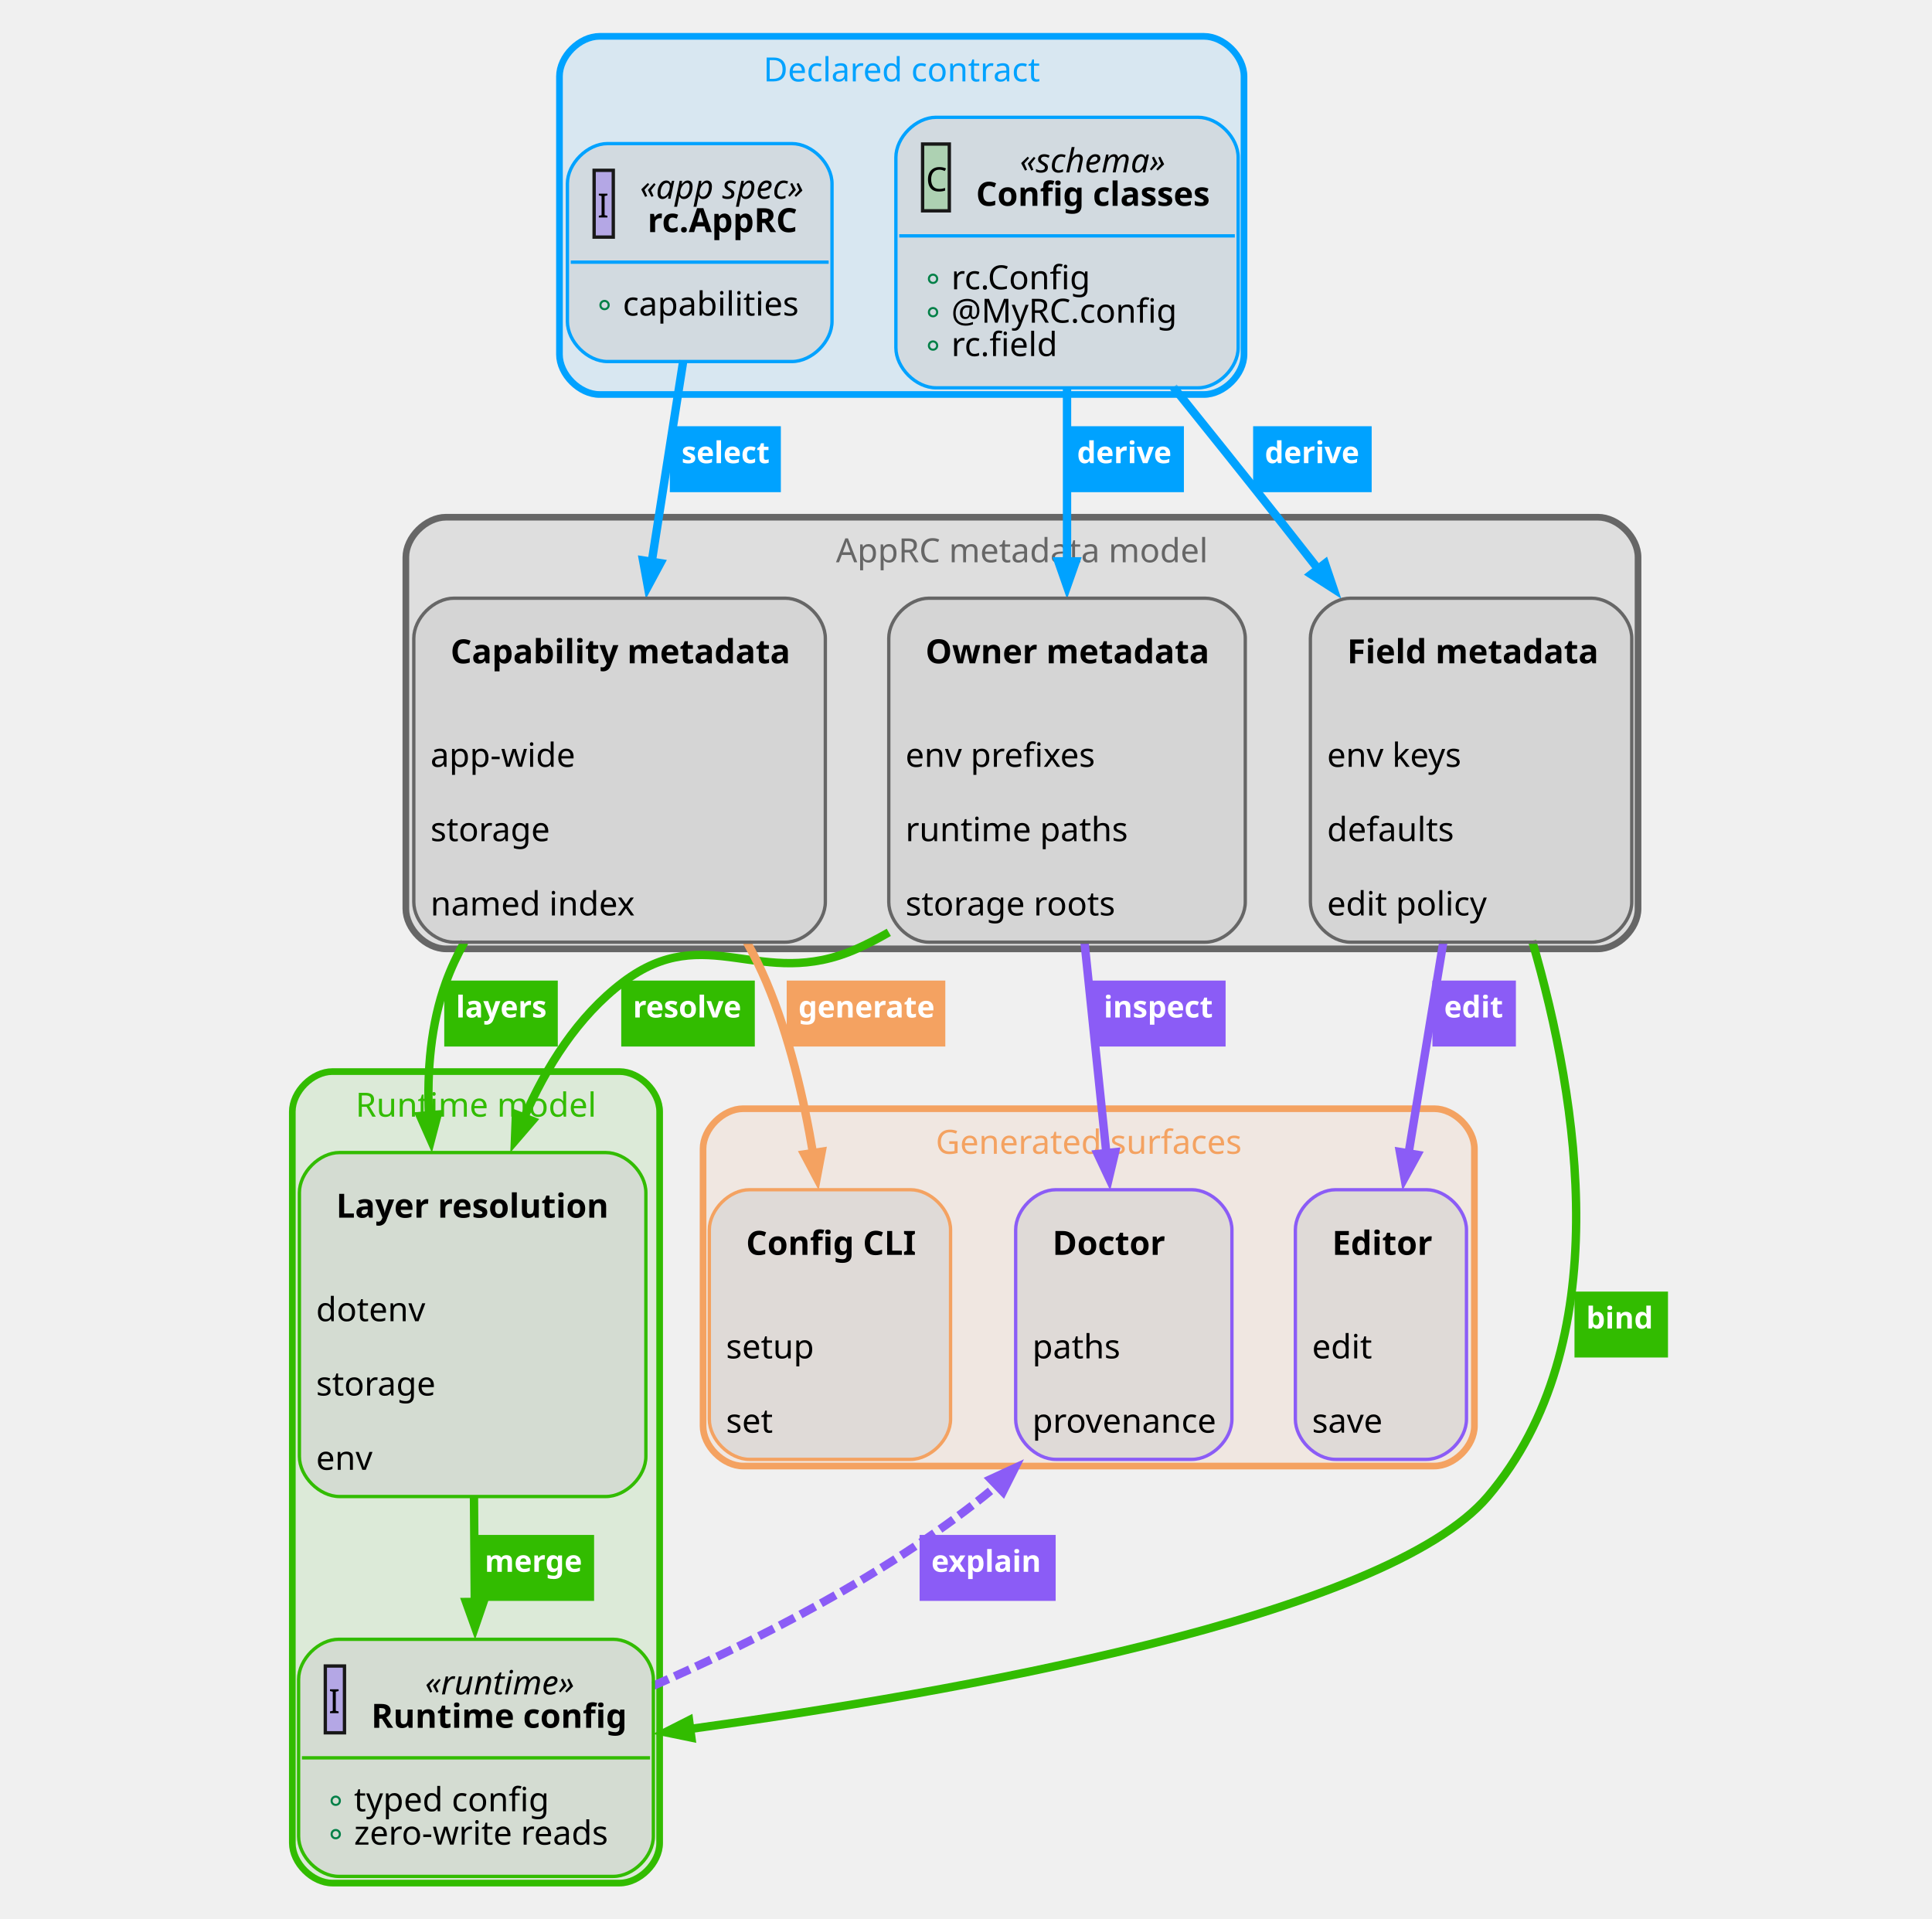
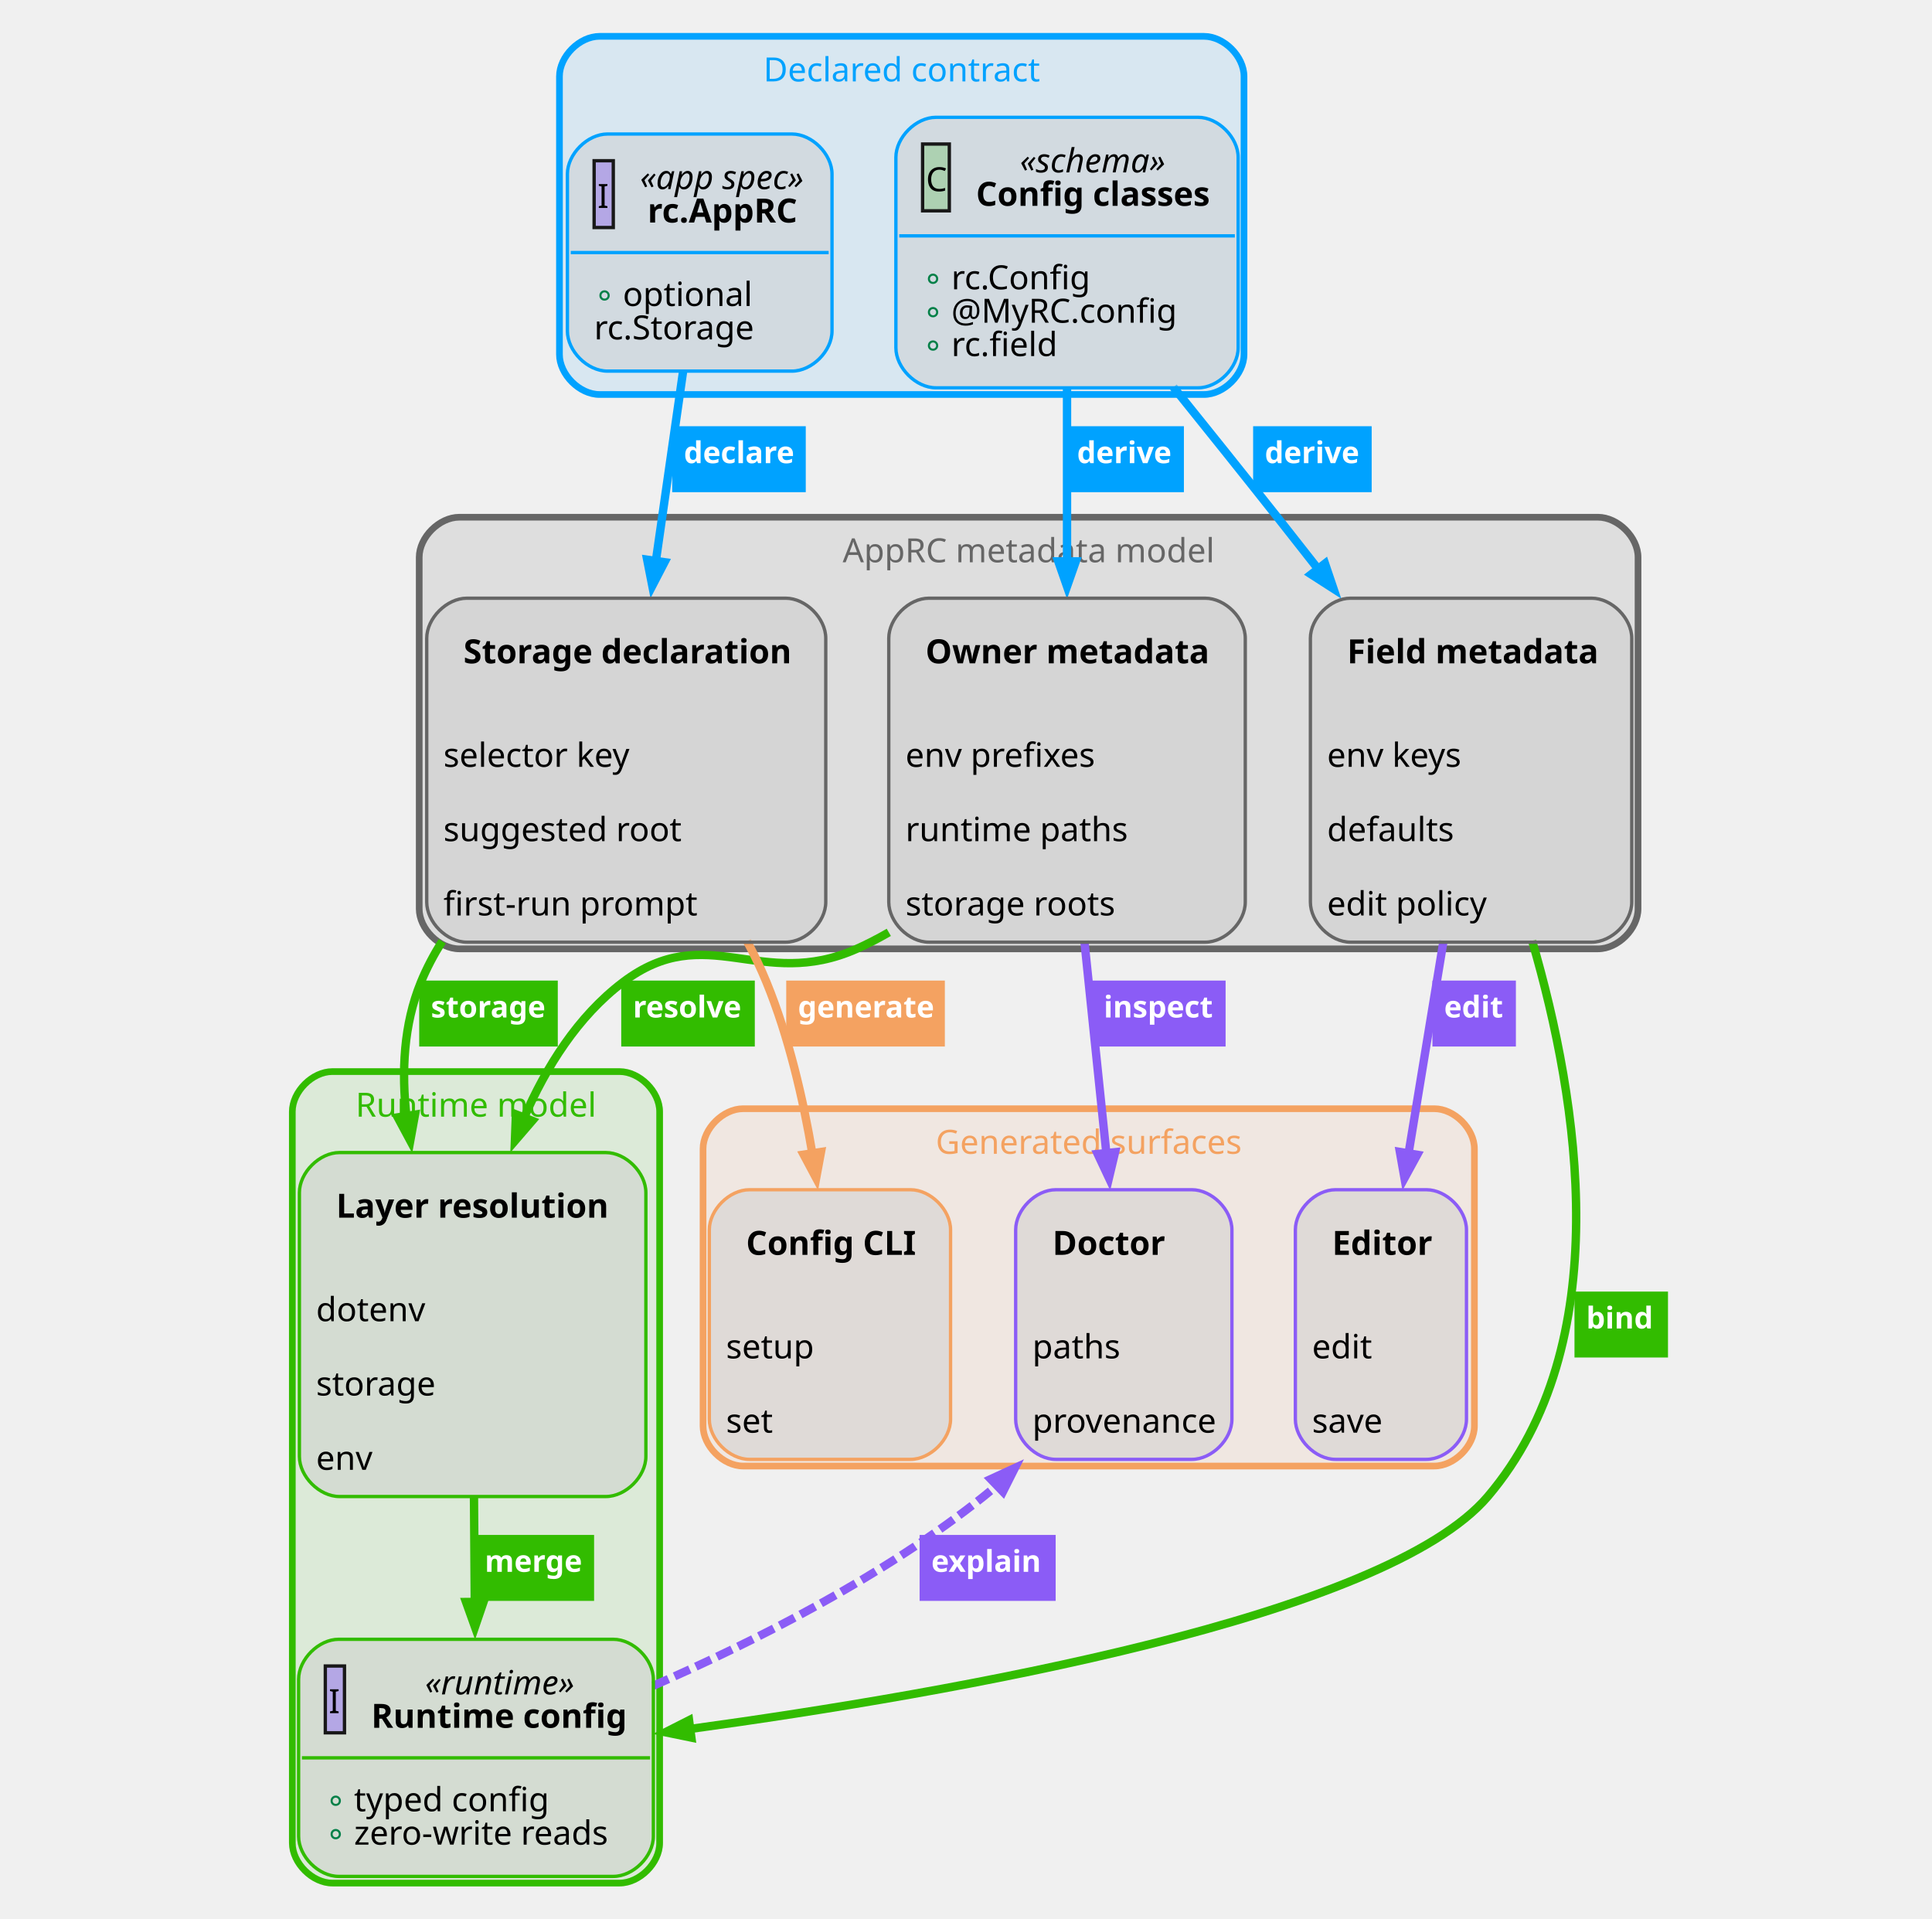
<svg xmlns="http://www.w3.org/2000/svg" width="900px" height="893.669px" viewBox="-102.213 0 771.427 766">
  <g id="graph0" class="graph" transform="scale(1.33333 1.33333) rotate(0) translate(2.88 571.88)">
    <g id="clust1" class="cluster">
      <path fill="#00a2ff" fill-opacity="0.098" stroke="#00a2ff" stroke-width="2" d="M100,-453.75C100,-453.75 281,-453.75 281,-453.75 287,-453.75 293,-459.75 293,-465.75 293,-465.75 293,-549 293,-549 293,-555 287,-561 281,-561 281,-561 100,-561 100,-561 94,-561 88,-555 88,-549 88,-549 88,-465.75 88,-465.75 88,-459.75 94,-453.75 100,-453.75" />
      <text xml:space="preserve" text-anchor="middle" x="190.5" y="-547.5" font-family="sans-serif" font-size="10.00" fill="#00a2ff">Declared contract</text>
    </g>
    <g id="clust2" class="cluster">
-       <path fill="#444444" fill-opacity="0.098" stroke="#666666" stroke-width="2" d="M54,-287.75C54,-287.75 399,-287.75 399,-287.75 405,-287.75 411,-293.75 411,-299.75 411,-299.75 411,-405 411,-405 411,-411 405,-417 399,-417 399,-417 54,-417 54,-417 48,-417 42,-411 42,-405 42,-405 42,-299.75 42,-299.75 42,-293.75 48,-287.75 54,-287.75" />
-       <text xml:space="preserve" text-anchor="middle" x="226.5" y="-403.5" font-family="sans-serif" font-size="10.00" fill="#666666">AppRC metadata model</text>
+       <path fill="#444444" fill-opacity="0.098" stroke="#666666" stroke-width="2" d="M58,-287.75C58,-287.75 399,-287.75 399,-287.75 405,-287.75 411,-293.75 411,-299.75 411,-299.75 411,-405 411,-405 411,-411 405,-417 399,-417 399,-417 58,-417 58,-417 52,-417 46,-411 46,-405 46,-405 46,-299.75 46,-299.75 46,-293.75 52,-287.75 58,-287.75" />
+       <text xml:space="preserve" text-anchor="middle" x="228.5" y="-403.5" font-family="sans-serif" font-size="10.00" fill="#666666">AppRC metadata model</text>
    </g>
    <g id="clust3" class="cluster">
      <path fill="#32bc00" fill-opacity="0.098" stroke="#32bc00" stroke-width="2" d="M20,-8C20,-8 106,-8 106,-8 112,-8 118,-14 118,-20 118,-20 118,-239 118,-239 118,-245 112,-251 106,-251 106,-251 20,-251 20,-251 14,-251 8,-245 8,-239 8,-239 8,-20 8,-20 8,-14 14,-8 20,-8" />
      <text xml:space="preserve" text-anchor="middle" x="63" y="-237.5" font-family="sans-serif" font-size="10.00" fill="#32bc00">Runtime model</text>
    </g>
    <g id="clust4" class="cluster">
      <path fill="#f4a261" fill-opacity="0.098" stroke="#f4a261" stroke-width="2" d="M143,-132.88C143,-132.88 350,-132.88 350,-132.88 356,-132.88 362,-138.88 362,-144.88 362,-144.88 362,-227.88 362,-227.88 362,-233.88 356,-239.88 350,-239.88 350,-239.88 143,-239.88 143,-239.88 137,-239.88 131,-233.88 131,-227.88 131,-227.88 131,-144.88 131,-144.88 131,-138.88 137,-132.88 143,-132.88" />
      <text xml:space="preserve" text-anchor="middle" x="246.5" y="-226.38" font-family="sans-serif" font-size="10.00" fill="#f4a261">Generated surfaces</text>
    </g>
    <g id="edge1" class="edge">
      <path fill="none" stroke="#00a2ff" stroke-width="2.5" d="M240,-455.85C240,-439.94 240,-421.21 240,-403.59" />
      <polygon fill="#00a2ff" stroke="#00a2ff" stroke-width="2.5" points="242.63,-403.79 240,-396.29 237.38,-403.79 242.63,-403.79" />
      <polygon fill="#00a2ff" stroke="none" points="240,-425 240,-443.75 274.5,-443.75 274.5,-425 240,-425" />
      <text xml:space="preserve" text-anchor="start" x="243" y="-433.2" font-family="sans-serif" font-weight="bold" font-size="9.00" fill="#ffffff">derive</text>
      <polygon fill="none" stroke="#00a2ff" points="240,-425 240,-443.75 274.5,-443.75 274.5,-425 240,-425" />
    </g>
    <g id="edge2" class="edge">
      <path fill="none" stroke="#00a2ff" stroke-width="2.5" d="M271.87,-455.95C281.88,-443.53 292.94,-429.72 303,-417 306.98,-411.96 311.1,-406.72 315.22,-401.46" />
      <polygon fill="#00a2ff" stroke="#00a2ff" stroke-width="2.5" points="317.25,-403.12 319.8,-395.59 313.11,-399.89 317.25,-403.12" />
      <polygon fill="#00a2ff" stroke="none" points="296.23,-425 296.23,-443.75 330.73,-443.75 330.73,-425 296.23,-425" />
      <text xml:space="preserve" text-anchor="start" x="299.23" y="-433.2" font-family="sans-serif" font-weight="bold" font-size="9.00" fill="#ffffff">derive</text>
      <polygon fill="none" stroke="#00a2ff" points="296.23,-425 296.23,-443.75 330.73,-443.75 330.73,-425 296.23,-425" />
    </g>
    <g id="edge3" class="edge">
-       <path fill="none" stroke="#00a2ff" stroke-width="2.5" d="M125.09,-463.92C122.35,-446.5 118.86,-424.22 115.61,-403.5" />
-       <polygon fill="#00a2ff" stroke="#00a2ff" stroke-width="2.5" points="118.23,-403.25 114.47,-396.25 113.04,-404.07 118.23,-403.25" />
-       <polygon fill="#00a2ff" stroke="none" points="121.55,-425 121.55,-443.75 153.8,-443.75 153.8,-425 121.55,-425" />
-       <text xml:space="preserve" text-anchor="start" x="124.55" y="-433.2" font-family="sans-serif" font-weight="bold" font-size="9.00" fill="#ffffff">select</text>
-       <polygon fill="none" stroke="#00a2ff" points="121.55,-425 121.55,-443.75 153.8,-443.75 153.8,-425 121.55,-425" />
+       <path fill="none" stroke="#00a2ff" stroke-width="2.5" d="M125.06,-460.91C122.64,-444.04 119.64,-423.19 116.84,-403.7" />
+       <polygon fill="#00a2ff" stroke="#00a2ff" stroke-width="2.5" points="119.46,-403.53 115.8,-396.48 114.27,-404.28 119.46,-403.53" />
+       <polygon fill="#00a2ff" stroke="none" points="122.26,-425 122.26,-443.75 161.26,-443.75 161.26,-425 122.26,-425" />
+       <text xml:space="preserve" text-anchor="start" x="125.26" y="-433.2" font-family="sans-serif" font-weight="bold" font-size="9.00" fill="#ffffff">declare</text>
+       <polygon fill="none" stroke="#00a2ff" points="122.26,-425 122.26,-443.75 161.26,-443.75 161.26,-425 122.26,-425" />
    </g>
    <g id="edge4" class="edge">
      <path fill="none" stroke="#32bc00" stroke-width="2.5" d="M186.63,-292.69C183.47,-290.86 180.25,-289.2 177,-287.75 148.28,-274.98 132.06,-296.71 107,-277.75 93.51,-267.54 83.98,-252.4 77.28,-236.91" />
      <polygon fill="#32bc00" stroke="#32bc00" stroke-width="2.5" points="79.85,-236.27 74.66,-230.25 74.96,-238.19 79.85,-236.27" />
      <polygon fill="#32bc00" stroke="none" points="107,-259 107,-277.75 146,-277.75 146,-259 107,-259" />
      <text xml:space="preserve" text-anchor="start" x="110" y="-267.2" font-family="sans-serif" font-weight="bold" font-size="9.00" fill="#ffffff">resolve</text>
      <polygon fill="none" stroke="#32bc00" points="107,-259 107,-277.75 146,-277.75 146,-259 107,-259" />
    </g>
    <g id="edge9" class="edge">
      <path fill="none" stroke="#8b5cf6" stroke-width="2.5" d="M245.19,-290.15C247.28,-269.98 249.69,-246.75 251.78,-226.56" />
      <polygon fill="#8b5cf6" stroke="#8b5cf6" stroke-width="2.5" points="254.39,-226.87 252.55,-219.14 249.17,-226.33 254.39,-226.87" />
      <polygon fill="#8b5cf6" stroke="none" points="247.99,-259 247.99,-277.75 286.99,-277.75 286.99,-259 247.99,-259" />
      <text xml:space="preserve" text-anchor="start" x="250.99" y="-267.2" font-family="sans-serif" font-weight="bold" font-size="9.00" fill="#ffffff">inspect</text>
      <polygon fill="none" stroke="#8b5cf6" points="247.99,-259 247.99,-277.75 286.99,-277.75 286.99,-259 247.99,-259" />
    </g>
    <g id="edge6" class="edge">
      <path fill="none" stroke="#32bc00" stroke-width="2.5" d="M379.29,-290.17C393.42,-241.77 404.73,-169.28 366,-123.75 335.39,-87.76 206.32,-65 126.84,-54.11" />
      <polygon fill="#32bc00" stroke="#32bc00" stroke-width="2.5" points="127.5,-51.56 119.72,-53.16 126.81,-56.76 127.5,-51.56" />
      <polygon fill="#32bc00" stroke="none" points="392.47,-165.88 392.47,-184.62 419.47,-184.62 419.47,-165.88 392.47,-165.88" />
      <text xml:space="preserve" text-anchor="start" x="395.47" y="-174.07" font-family="sans-serif" font-weight="bold" font-size="9.00" fill="#ffffff">bind</text>
      <polygon fill="none" stroke="#32bc00" points="392.47,-165.88 392.47,-184.62 419.47,-184.62 419.47,-165.88 392.47,-165.88" />
    </g>
    <g id="edge10" class="edge">
      <path fill="none" stroke="#8b5cf6" stroke-width="2.5" d="M352.75,-290.15C349.42,-269.89 345.57,-246.54 342.24,-226.28" />
      <polygon fill="#8b5cf6" stroke="#8b5cf6" stroke-width="2.5" points="344.87,-226.09 341.06,-219.11 339.68,-226.94 344.87,-226.09" />
      <polygon fill="#8b5cf6" stroke="none" points="349.92,-259 349.92,-277.75 373.92,-277.75 373.92,-259 349.92,-259" />
      <text xml:space="preserve" text-anchor="start" x="352.92" y="-267.2" font-family="sans-serif" font-weight="bold" font-size="9.00" fill="#ffffff">edit</text>
      <polygon fill="none" stroke="#8b5cf6" points="349.92,-259 349.92,-277.75 373.92,-277.75 373.92,-259 349.92,-259" />
    </g>
    <g id="edge5" class="edge">
-       <path fill="none" stroke="#32bc00" stroke-width="2.5" d="M59.55,-289.81C57.38,-285.9 55.49,-281.86 54,-277.75 49.47,-265.22 48.3,-251.26 48.91,-237.81" />
-       <polygon fill="#32bc00" stroke="#32bc00" stroke-width="2.5" points="51.51,-238.13 49.5,-230.45 46.28,-237.71 51.51,-238.13" />
-       <polygon fill="#32bc00" stroke="none" points="54,-259 54,-277.75 87,-277.75 87,-259 54,-259" />
-       <text xml:space="preserve" text-anchor="start" x="57" y="-267.2" font-family="sans-serif" font-weight="bold" font-size="9.00" fill="#ffffff">layers</text>
-       <polygon fill="none" stroke="#32bc00" points="54,-259 54,-277.75 87,-277.75 87,-259 54,-259" />
+       <path fill="none" stroke="#32bc00" stroke-width="2.5" d="M52.88,-290.01C50.4,-286.07 48.23,-281.98 46.5,-277.75 41.33,-265.12 40.64,-250.97 42.21,-237.34" />
+       <polygon fill="#32bc00" stroke="#32bc00" stroke-width="2.5" points="44.74,-238.11 43.32,-230.3 39.56,-237.3 44.74,-238.11" />
+       <polygon fill="#32bc00" stroke="none" points="46.5,-259 46.5,-277.75 87,-277.75 87,-259 46.5,-259" />
+       <text xml:space="preserve" text-anchor="start" x="49.5" y="-267.2" font-family="sans-serif" font-weight="bold" font-size="9.00" fill="#ffffff">storage</text>
+       <polygon fill="none" stroke="#32bc00" points="46.5,-259 46.5,-277.75 87,-277.75 87,-259 46.5,-259" />
    </g>
    <g id="edge8" class="edge">
-       <path fill="none" stroke="#f4a261" stroke-width="2.5" d="M144.12,-289.78C146.3,-285.82 148.3,-281.78 150,-277.75 156.8,-261.63 161.18,-243.04 163.99,-226.21" />
-       <polygon fill="#f4a261" stroke="#f4a261" stroke-width="2.5" points="166.53,-227.01 165.06,-219.2 161.34,-226.22 166.53,-227.01" />
-       <polygon fill="#f4a261" stroke="none" points="156.55,-259 156.55,-277.75 203.05,-277.75 203.05,-259 156.55,-259" />
-       <text xml:space="preserve" text-anchor="start" x="159.55" y="-267.2" font-family="sans-serif" font-weight="bold" font-size="9.00" fill="#ffffff">generate</text>
-       <polygon fill="none" stroke="#f4a261" points="156.55,-259 156.55,-277.75 203.05,-277.75 203.05,-259 156.55,-259" />
+       <path fill="none" stroke="#f4a261" stroke-width="2.5" d="M144.18,-290.05C146.34,-285.99 148.32,-281.86 150,-277.75 156.63,-261.55 160.96,-242.95 163.79,-226.13" />
+       <polygon fill="#f4a261" stroke="#f4a261" stroke-width="2.5" points="166.32,-226.93 164.87,-219.12 161.13,-226.13 166.32,-226.93" />
+       <polygon fill="#f4a261" stroke="none" points="156.41,-259 156.41,-277.75 202.91,-277.75 202.91,-259 156.41,-259" />
+       <text xml:space="preserve" text-anchor="start" x="159.41" y="-267.2" font-family="sans-serif" font-weight="bold" font-size="9.00" fill="#ffffff">generate</text>
+       <polygon fill="none" stroke="#f4a261" points="156.41,-259 156.41,-277.75 202.91,-277.75 202.91,-259 156.41,-259" />
    </g>
    <g id="edge7" class="edge">
      <path fill="none" stroke="#32bc00" stroke-width="2.5" d="M62.4,-123.76C62.48,-113.32 62.56,-102.38 62.64,-92.13" />
      <polygon fill="#32bc00" stroke="#32bc00" stroke-width="2.5" points="65.27,-92.21 62.7,-84.69 60.02,-92.17 65.27,-92.21" />
      <polygon fill="#32bc00" stroke="none" points="62.62,-93 62.62,-111.75 97.87,-111.75 97.87,-93 62.62,-93" />
      <text xml:space="preserve" text-anchor="start" x="65.62" y="-101.2" font-family="sans-serif" font-weight="bold" font-size="9.00" fill="#ffffff">merge</text>
      <polygon fill="none" stroke="#32bc00" points="62.62,-93 62.62,-111.75 97.87,-111.75 97.87,-93 62.62,-93" />
    </g>
    <g id="edge11" class="edge">
      <path fill="none" stroke="#8b5cf6" stroke-width="2.5" stroke-dasharray="5,2" d="M116.07,-67.08C146.79,-80.5 185.16,-99.93 215,-123.75 216.44,-124.9 217.87,-126.1 219.27,-127.35" />
      <polygon fill="#8b5cf6" stroke="#8b5cf6" stroke-width="2.5" points="217.16,-128.97 224.38,-132.29 220.81,-125.19 217.16,-128.97" />
      <polygon fill="#8b5cf6" stroke="none" points="196.35,-93 196.35,-111.75 236.1,-111.75 236.1,-93 196.35,-93" />
      <text xml:space="preserve" text-anchor="start" x="199.35" y="-101.2" font-family="sans-serif" font-weight="bold" font-size="9.00" fill="#ffffff">explain</text>
      <polygon fill="none" stroke="#8b5cf6" points="196.35,-93 196.35,-111.75 236.1,-111.75 236.1,-93 196.35,-93" />
    </g>
    <g id="node1" class="node">
      <path fill="#cccccc" fill-opacity="0.467" stroke="none" d="M200.75,-455.75C200.75,-455.75 279.25,-455.75 279.25,-455.75 285.25,-455.75 291.25,-461.75 291.25,-467.75 291.25,-467.75 291.25,-524.75 291.25,-524.75 291.25,-530.75 285.25,-536.75 279.25,-536.75 279.25,-536.75 200.75,-536.75 200.75,-536.75 194.75,-536.75 188.75,-530.75 188.75,-524.75 188.75,-524.75 188.75,-467.75 188.75,-467.75 188.75,-461.75 194.75,-455.75 200.75,-455.75" />
      <polygon fill="#add1b2" stroke="none" points="196.75,-508.75 196.75,-528.75 204.75,-528.75 204.75,-508.75 196.75,-508.75" />
      <polygon fill="none" stroke="#181818" points="196.75,-508.75 196.75,-528.75 204.75,-528.75 204.75,-508.75 196.75,-508.75" />
      <text xml:space="preserve" text-anchor="start" x="197.75" y="-514.62" font-family="sans-serif" font-size="10.00">C</text>
      <text xml:space="preserve" text-anchor="start" x="225.88" y="-520.25" font-family="sans-serif" font-style="italic" font-size="10.00">«schema»</text>
      <text xml:space="preserve" text-anchor="start" x="212.75" y="-510.25" font-family="sans-serif" font-weight="bold" font-size="10.00">Config classes</text>
      <polygon fill="#00a2ff" stroke="none" points="189.75,-500.75 189.75,-501.75 290.25,-501.75 290.25,-500.75 189.75,-500.75" />
      <text xml:space="preserve" text-anchor="start" x="196.75" y="-485.25" font-family="sans-serif" font-size="10.00" fill="#038048">∘</text>
      <text xml:space="preserve" text-anchor="start" x="202.75" y="-485.25" font-family="sans-serif" font-size="10.00"> rc.Config</text>
      <text xml:space="preserve" text-anchor="start" x="196.75" y="-475.25" font-family="sans-serif" font-size="10.00" fill="#038048">∘</text>
      <text xml:space="preserve" text-anchor="start" x="202.75" y="-475.25" font-family="sans-serif" font-size="10.00"> @MyRC.config</text>
      <text xml:space="preserve" text-anchor="start" x="196.75" y="-465.25" font-family="sans-serif" font-size="10.00" fill="#038048">∘</text>
      <text xml:space="preserve" text-anchor="start" x="202.75" y="-465.25" font-family="sans-serif" font-size="10.00"> rc.field</text>
      <path fill="none" stroke="#00a2ff" d="M200.75,-455.75C200.75,-455.75 279.25,-455.75 279.25,-455.75 285.25,-455.75 291.25,-461.75 291.25,-467.75 291.25,-467.75 291.25,-524.75 291.25,-524.75 291.25,-530.75 285.25,-536.75 279.25,-536.75 279.25,-536.75 200.75,-536.75 200.75,-536.75 194.75,-536.75 188.75,-530.75 188.75,-524.75 188.75,-524.75 188.75,-467.75 188.75,-467.75 188.75,-461.75 194.75,-455.75 200.75,-455.75" />
    </g>
    <g id="node2" class="node">
-       <path fill="#cccccc" fill-opacity="0.467" stroke="none" d="M102.38,-463.62C102.38,-463.62 157.62,-463.62 157.62,-463.62 163.62,-463.62 169.62,-469.62 169.62,-475.62 169.62,-475.62 169.62,-516.88 169.62,-516.88 169.62,-522.88 163.62,-528.88 157.62,-528.88 157.62,-528.88 102.38,-528.88 102.38,-528.88 96.38,-528.88 90.38,-522.88 90.38,-516.88 90.38,-516.88 90.38,-475.62 90.38,-475.62 90.38,-469.62 96.38,-463.62 102.38,-463.62" />
-       <polygon fill="#b4a7e5" stroke="none" points="98.38,-500.88 98.38,-520.88 104.12,-520.88 104.12,-500.88 98.38,-500.88" />
-       <polygon fill="none" stroke="#181818" points="98.38,-500.88 98.38,-520.88 104.12,-520.88 104.12,-500.88 98.38,-500.88" />
-       <text xml:space="preserve" text-anchor="start" x="99.38" y="-506.75" font-family="sans-serif" font-size="10.00">I</text>
-       <text xml:space="preserve" text-anchor="start" x="112.12" y="-512.38" font-family="sans-serif" font-style="italic" font-size="10.00">«app spec»</text>
-       <text xml:space="preserve" text-anchor="start" x="114.38" y="-502.38" font-family="sans-serif" font-weight="bold" font-size="10.00">rc.AppRC</text>
-       <polygon fill="#00a2ff" stroke="none" points="91.38,-492.88 91.38,-493.88 168.62,-493.88 168.62,-492.88 91.38,-492.88" />
-       <text xml:space="preserve" text-anchor="start" x="98.38" y="-477.38" font-family="sans-serif" font-size="10.00" fill="#038048">∘</text>
-       <text xml:space="preserve" text-anchor="start" x="104.38" y="-477.38" font-family="sans-serif" font-size="10.00"> capabilities</text>
-       <path fill="none" stroke="#00a2ff" d="M102.38,-463.62C102.38,-463.62 157.62,-463.62 157.62,-463.62 163.62,-463.62 169.62,-469.62 169.62,-475.62 169.62,-475.62 169.62,-516.88 169.62,-516.88 169.62,-522.88 163.62,-528.88 157.62,-528.88 157.62,-528.88 102.38,-528.88 102.38,-528.88 96.38,-528.88 90.38,-522.88 90.38,-516.88 90.38,-516.88 90.38,-475.62 90.38,-475.62 90.38,-469.62 96.38,-463.62 102.38,-463.62" />
+       <path fill="#cccccc" fill-opacity="0.467" stroke="none" d="M102.38,-460.75C102.38,-460.75 157.62,-460.75 157.62,-460.75 163.62,-460.75 169.62,-466.75 169.62,-472.75 169.62,-472.75 169.62,-519.75 169.62,-519.75 169.62,-525.75 163.62,-531.75 157.62,-531.75 157.62,-531.75 102.38,-531.75 102.38,-531.75 96.38,-531.75 90.38,-525.75 90.38,-519.75 90.38,-519.75 90.38,-472.75 90.38,-472.75 90.38,-466.75 96.38,-460.75 102.38,-460.75" />
+       <polygon fill="#b4a7e5" stroke="none" points="98.38,-503.75 98.38,-523.75 104.12,-523.75 104.12,-503.75 98.38,-503.75" />
+       <polygon fill="none" stroke="#181818" points="98.38,-503.75 98.38,-523.75 104.12,-523.75 104.12,-503.75 98.38,-503.75" />
+       <text xml:space="preserve" text-anchor="start" x="99.38" y="-509.62" font-family="sans-serif" font-size="10.00">I</text>
+       <text xml:space="preserve" text-anchor="start" x="112.12" y="-515.25" font-family="sans-serif" font-style="italic" font-size="10.00">«app spec»</text>
+       <text xml:space="preserve" text-anchor="start" x="114.38" y="-505.25" font-family="sans-serif" font-weight="bold" font-size="10.00">rc.AppRC</text>
+       <polygon fill="#00a2ff" stroke="none" points="91.38,-495.75 91.38,-496.75 168.62,-496.75 168.62,-495.75 91.38,-495.75" />
+       <text xml:space="preserve" text-anchor="start" x="98.38" y="-480.25" font-family="sans-serif" font-size="10.00" fill="#038048">∘</text>
+       <text xml:space="preserve" text-anchor="start" x="104.38" y="-480.25" font-family="sans-serif" font-size="10.00"> optional</text>
+       <text xml:space="preserve" text-anchor="start" x="98.38" y="-470.25" font-family="sans-serif" font-size="10.00">rc.Storage</text>
+       <path fill="none" stroke="#00a2ff" d="M102.38,-460.75C102.38,-460.75 157.62,-460.75 157.62,-460.75 163.62,-460.75 169.62,-466.75 169.62,-472.75 169.62,-472.75 169.62,-519.75 169.62,-519.75 169.62,-525.75 163.62,-531.75 157.62,-531.75 157.62,-531.75 102.38,-531.75 102.38,-531.75 96.38,-531.75 90.38,-525.75 90.38,-519.75 90.38,-519.75 90.38,-472.75 90.38,-472.75 90.38,-466.75 96.38,-460.75 102.38,-460.75" />
    </g>
    <g id="node3" class="node">
      <path fill="#cccccc" fill-opacity="0.467" stroke="none" d="M198.62,-289.75C198.62,-289.75 281.38,-289.75 281.38,-289.75 287.38,-289.75 293.38,-295.75 293.38,-301.75 293.38,-301.75 293.38,-380.75 293.38,-380.75 293.38,-386.75 287.38,-392.75 281.38,-392.75 281.38,-392.75 198.62,-392.75 198.62,-392.75 192.62,-392.75 186.62,-386.75 186.62,-380.75 186.62,-380.75 186.62,-301.75 186.62,-301.75 186.62,-295.75 192.62,-289.75 198.62,-289.75" />
      <text xml:space="preserve" text-anchor="start" x="197.62" y="-373.25" font-family="sans-serif" font-weight="bold" font-size="10.00">Owner metadata</text>
      <text xml:space="preserve" text-anchor="start" x="191.62" y="-342.25" font-family="sans-serif" font-size="10.00">env prefixes</text>
      <text xml:space="preserve" text-anchor="start" x="191.62" y="-320" font-family="sans-serif" font-size="10.00">runtime paths</text>
      <text xml:space="preserve" text-anchor="start" x="191.62" y="-297.75" font-family="sans-serif" font-size="10.00">storage roots</text>
      <path fill="none" stroke="#666666" d="M198.62,-289.75C198.62,-289.75 281.38,-289.75 281.38,-289.75 287.38,-289.75 293.38,-295.75 293.38,-301.75 293.38,-301.75 293.38,-380.75 293.38,-380.75 293.38,-386.75 287.38,-392.75 281.38,-392.75 281.38,-392.75 198.62,-392.75 198.62,-392.75 192.62,-392.75 186.62,-386.75 186.62,-380.75 186.62,-380.75 186.62,-301.75 186.62,-301.75 186.62,-295.75 192.62,-289.75 198.62,-289.75" />
    </g>
    <g id="node4" class="node">
      <path fill="#cccccc" fill-opacity="0.467" stroke="none" d="M324.88,-289.75C324.88,-289.75 397.12,-289.75 397.12,-289.75 403.12,-289.75 409.12,-295.75 409.12,-301.75 409.12,-301.75 409.12,-380.75 409.12,-380.75 409.12,-386.75 403.12,-392.75 397.12,-392.75 397.12,-392.75 324.88,-392.75 324.88,-392.75 318.88,-392.75 312.88,-386.75 312.88,-380.75 312.88,-380.75 312.88,-301.75 312.88,-301.75 312.88,-295.75 318.88,-289.75 324.88,-289.75" />
      <text xml:space="preserve" text-anchor="start" x="323.88" y="-373.25" font-family="sans-serif" font-weight="bold" font-size="10.00">Field metadata</text>
      <text xml:space="preserve" text-anchor="start" x="317.88" y="-342.25" font-family="sans-serif" font-size="10.00">env keys</text>
      <text xml:space="preserve" text-anchor="start" x="317.88" y="-320" font-family="sans-serif" font-size="10.00">defaults</text>
      <text xml:space="preserve" text-anchor="start" x="317.88" y="-297.75" font-family="sans-serif" font-size="10.00">edit policy</text>
      <path fill="none" stroke="#666666" d="M324.88,-289.75C324.88,-289.75 397.12,-289.75 397.12,-289.75 403.12,-289.75 409.12,-295.75 409.12,-301.75 409.12,-301.75 409.12,-380.75 409.12,-380.75 409.12,-386.75 403.12,-392.75 397.12,-392.75 397.12,-392.75 324.88,-392.75 324.88,-392.75 318.88,-392.75 312.88,-386.75 312.88,-380.75 312.88,-380.75 312.88,-301.75 312.88,-301.75 312.88,-295.75 318.88,-289.75 324.88,-289.75" />
    </g>
    <g id="node5" class="node">
-       <path fill="#cccccc" fill-opacity="0.467" stroke="none" d="M56.38,-289.75C56.38,-289.75 155.62,-289.75 155.62,-289.75 161.62,-289.75 167.62,-295.75 167.62,-301.75 167.62,-301.75 167.62,-380.75 167.62,-380.75 167.62,-386.75 161.62,-392.75 155.62,-392.75 155.62,-392.75 56.38,-392.75 56.38,-392.75 50.38,-392.75 44.38,-386.75 44.38,-380.75 44.38,-380.75 44.38,-301.75 44.38,-301.75 44.38,-295.75 50.38,-289.75 56.38,-289.75" />
-       <text xml:space="preserve" text-anchor="start" x="55.38" y="-373.25" font-family="sans-serif" font-weight="bold" font-size="10.00">Capability metadata</text>
-       <text xml:space="preserve" text-anchor="start" x="49.38" y="-342.25" font-family="sans-serif" font-size="10.00">app-wide</text>
-       <text xml:space="preserve" text-anchor="start" x="49.38" y="-320" font-family="sans-serif" font-size="10.00">storage</text>
-       <text xml:space="preserve" text-anchor="start" x="49.38" y="-297.75" font-family="sans-serif" font-size="10.00">named index</text>
-       <path fill="none" stroke="#666666" d="M56.38,-289.75C56.38,-289.75 155.62,-289.75 155.62,-289.75 161.62,-289.75 167.62,-295.75 167.62,-301.75 167.62,-301.75 167.62,-380.75 167.62,-380.75 167.62,-386.75 161.62,-392.75 155.62,-392.75 155.62,-392.75 56.38,-392.75 56.38,-392.75 50.38,-392.75 44.38,-386.75 44.38,-380.75 44.38,-380.75 44.38,-301.75 44.38,-301.75 44.38,-295.75 50.38,-289.75 56.38,-289.75" />
+       <path fill="#cccccc" fill-opacity="0.467" stroke="none" d="M60.25,-289.75C60.25,-289.75 155.75,-289.75 155.75,-289.75 161.75,-289.75 167.75,-295.75 167.75,-301.75 167.75,-301.75 167.75,-380.75 167.75,-380.75 167.75,-386.75 161.75,-392.75 155.75,-392.75 155.75,-392.75 60.25,-392.75 60.25,-392.75 54.25,-392.75 48.25,-386.75 48.25,-380.75 48.25,-380.75 48.25,-301.75 48.25,-301.75 48.25,-295.75 54.25,-289.75 60.25,-289.75" />
+       <text xml:space="preserve" text-anchor="start" x="59.25" y="-373.25" font-family="sans-serif" font-weight="bold" font-size="10.00">Storage declaration</text>
+       <text xml:space="preserve" text-anchor="start" x="53.25" y="-342.25" font-family="sans-serif" font-size="10.00">selector key</text>
+       <text xml:space="preserve" text-anchor="start" x="53.25" y="-320" font-family="sans-serif" font-size="10.00">suggested root</text>
+       <text xml:space="preserve" text-anchor="start" x="53.25" y="-297.75" font-family="sans-serif" font-size="10.00">first-run prompt</text>
+       <path fill="none" stroke="#666666" d="M60.25,-289.75C60.25,-289.75 155.75,-289.75 155.75,-289.75 161.75,-289.75 167.75,-295.75 167.75,-301.75 167.75,-301.75 167.75,-380.75 167.75,-380.75 167.75,-386.75 161.75,-392.75 155.75,-392.75 155.75,-392.75 60.25,-392.75 60.25,-392.75 54.25,-392.75 48.25,-386.75 48.25,-380.75 48.25,-380.75 48.25,-301.75 48.25,-301.75 48.25,-295.75 54.25,-289.75 60.25,-289.75" />
    </g>
    <g id="node6" class="node">
      <path fill="#cccccc" fill-opacity="0.467" stroke="none" d="M22.12,-123.75C22.12,-123.75 101.88,-123.75 101.88,-123.75 107.88,-123.75 113.88,-129.75 113.88,-135.75 113.88,-135.75 113.88,-214.75 113.88,-214.75 113.88,-220.75 107.88,-226.75 101.88,-226.75 101.88,-226.75 22.12,-226.75 22.12,-226.75 16.12,-226.75 10.12,-220.75 10.12,-214.75 10.12,-214.75 10.12,-135.75 10.12,-135.75 10.12,-129.75 16.12,-123.75 22.12,-123.75" />
      <text xml:space="preserve" text-anchor="start" x="21.12" y="-207.25" font-family="sans-serif" font-weight="bold" font-size="10.00">Layer resolution</text>
      <text xml:space="preserve" text-anchor="start" x="15.12" y="-176.25" font-family="sans-serif" font-size="10.00">dotenv</text>
      <text xml:space="preserve" text-anchor="start" x="15.12" y="-154" font-family="sans-serif" font-size="10.00">storage</text>
      <text xml:space="preserve" text-anchor="start" x="15.12" y="-131.75" font-family="sans-serif" font-size="10.00">env</text>
      <path fill="none" stroke="#32bc00" d="M22.12,-123.75C22.12,-123.75 101.88,-123.75 101.88,-123.75 107.88,-123.75 113.88,-129.75 113.88,-135.75 113.88,-135.75 113.88,-214.75 113.88,-214.75 113.88,-220.75 107.88,-226.75 101.88,-226.75 101.88,-226.75 22.12,-226.75 22.12,-226.75 16.12,-226.75 10.12,-220.75 10.12,-214.75 10.12,-214.75 10.12,-135.75 10.12,-135.75 10.12,-129.75 16.12,-123.75 22.12,-123.75" />
    </g>
    <g id="node7" class="node">
      <path fill="#cccccc" fill-opacity="0.467" stroke="none" d="M21.88,-10C21.88,-10 104.12,-10 104.12,-10 110.12,-10 116.12,-16 116.12,-22 116.12,-22 116.12,-69 116.12,-69 116.12,-75 110.12,-81 104.12,-81 104.12,-81 21.88,-81 21.88,-81 15.88,-81 9.88,-75 9.88,-69 9.88,-69 9.88,-22 9.88,-22 9.88,-16 15.88,-10 21.88,-10" />
      <polygon fill="#b4a7e5" stroke="none" points="17.88,-53 17.88,-73 23.62,-73 23.62,-53 17.88,-53" />
      <polygon fill="none" stroke="#181818" points="17.88,-53 17.88,-73 23.62,-73 23.62,-53 17.88,-53" />
      <text xml:space="preserve" text-anchor="start" x="18.88" y="-58.88" font-family="sans-serif" font-size="10.00">I</text>
      <text xml:space="preserve" text-anchor="start" x="47.75" y="-64.5" font-family="sans-serif" font-style="italic" font-size="10.00">«runtime»</text>
      <text xml:space="preserve" text-anchor="start" x="31.62" y="-54.5" font-family="sans-serif" font-weight="bold" font-size="10.00">Runtime config</text>
      <polygon fill="#32bc00" stroke="none" points="10.88,-45 10.88,-46 115.12,-46 115.12,-45 10.88,-45" />
      <text xml:space="preserve" text-anchor="start" x="17.88" y="-29.5" font-family="sans-serif" font-size="10.00" fill="#038048">∘</text>
      <text xml:space="preserve" text-anchor="start" x="23.88" y="-29.5" font-family="sans-serif" font-size="10.00"> typed config</text>
      <text xml:space="preserve" text-anchor="start" x="17.88" y="-19.5" font-family="sans-serif" font-size="10.00" fill="#038048">∘</text>
      <text xml:space="preserve" text-anchor="start" x="23.88" y="-19.5" font-family="sans-serif" font-size="10.00"> zero-write reads</text>
      <path fill="none" stroke="#32bc00" d="M21.88,-10C21.88,-10 104.12,-10 104.12,-10 110.12,-10 116.12,-16 116.12,-22 116.12,-22 116.12,-69 116.12,-69 116.12,-75 110.12,-81 104.12,-81 104.12,-81 21.88,-81 21.88,-81 15.88,-81 9.88,-75 9.88,-69 9.88,-69 9.88,-22 9.88,-22 9.88,-16 15.88,-10 21.88,-10" />
    </g>
    <g id="node8" class="node">
      <path fill="#cccccc" fill-opacity="0.467" stroke="none" d="M144.88,-134.88C144.88,-134.88 193.12,-134.88 193.12,-134.88 199.12,-134.88 205.12,-140.88 205.12,-146.88 205.12,-146.88 205.12,-203.62 205.12,-203.62 205.12,-209.62 199.12,-215.62 193.12,-215.62 193.12,-215.62 144.88,-215.62 144.88,-215.62 138.88,-215.62 132.88,-209.62 132.88,-203.62 132.88,-203.62 132.88,-146.88 132.88,-146.88 132.88,-140.88 138.88,-134.88 144.88,-134.88" />
      <text xml:space="preserve" text-anchor="start" x="143.88" y="-196.12" font-family="sans-serif" font-weight="bold" font-size="10.00">Config CLI</text>
      <text xml:space="preserve" text-anchor="start" x="137.88" y="-165.12" font-family="sans-serif" font-size="10.00">setup</text>
      <text xml:space="preserve" text-anchor="start" x="137.88" y="-142.88" font-family="sans-serif" font-size="10.00">set</text>
      <path fill="none" stroke="#f4a261" d="M144.88,-134.88C144.88,-134.88 193.12,-134.88 193.12,-134.88 199.12,-134.88 205.12,-140.88 205.12,-146.88 205.12,-146.88 205.12,-203.62 205.12,-203.62 205.12,-209.62 199.12,-215.62 193.12,-215.62 193.12,-215.62 144.88,-215.62 144.88,-215.62 138.88,-215.62 132.88,-209.62 132.88,-203.62 132.88,-203.62 132.88,-146.88 132.88,-146.88 132.88,-140.88 138.88,-134.88 144.88,-134.88" />
    </g>
    <g id="node9" class="node">
      <path fill="#cccccc" fill-opacity="0.467" stroke="none" d="M236.62,-134.88C236.62,-134.88 277.38,-134.88 277.38,-134.88 283.38,-134.88 289.38,-140.88 289.38,-146.88 289.38,-146.88 289.38,-203.62 289.38,-203.62 289.38,-209.62 283.38,-215.62 277.38,-215.62 277.38,-215.62 236.62,-215.62 236.62,-215.62 230.62,-215.62 224.62,-209.62 224.62,-203.62 224.62,-203.62 224.62,-146.88 224.62,-146.88 224.62,-140.88 230.62,-134.88 236.62,-134.88" />
      <text xml:space="preserve" text-anchor="start" x="235.62" y="-196.12" font-family="sans-serif" font-weight="bold" font-size="10.00">Doctor</text>
      <text xml:space="preserve" text-anchor="start" x="229.62" y="-165.12" font-family="sans-serif" font-size="10.00">paths</text>
      <text xml:space="preserve" text-anchor="start" x="229.62" y="-142.88" font-family="sans-serif" font-size="10.00">provenance</text>
      <path fill="none" stroke="#8b5cf6" d="M236.62,-134.88C236.62,-134.88 277.38,-134.88 277.38,-134.88 283.38,-134.88 289.38,-140.88 289.38,-146.88 289.38,-146.88 289.38,-203.62 289.38,-203.62 289.38,-209.62 283.38,-215.62 277.38,-215.62 277.38,-215.62 236.62,-215.62 236.62,-215.62 230.62,-215.62 224.62,-209.62 224.62,-203.62 224.62,-203.62 224.62,-146.88 224.62,-146.88 224.62,-140.88 230.62,-134.88 236.62,-134.88" />
    </g>
    <g id="node10" class="node">
      <path fill="#cccccc" fill-opacity="0.467" stroke="none" d="M320.38,-134.88C320.38,-134.88 347.62,-134.88 347.62,-134.88 353.62,-134.88 359.62,-140.88 359.62,-146.88 359.62,-146.88 359.62,-203.62 359.62,-203.62 359.62,-209.62 353.62,-215.62 347.62,-215.62 347.62,-215.62 320.38,-215.62 320.38,-215.62 314.38,-215.62 308.38,-209.62 308.38,-203.62 308.38,-203.62 308.38,-146.88 308.38,-146.88 308.38,-140.88 314.38,-134.88 320.38,-134.88" />
      <text xml:space="preserve" text-anchor="start" x="319.38" y="-196.12" font-family="sans-serif" font-weight="bold" font-size="10.00">Editor</text>
      <text xml:space="preserve" text-anchor="start" x="313.38" y="-165.12" font-family="sans-serif" font-size="10.00">edit</text>
      <text xml:space="preserve" text-anchor="start" x="313.38" y="-142.88" font-family="sans-serif" font-size="10.00">save</text>
      <path fill="none" stroke="#8b5cf6" d="M320.38,-134.88C320.38,-134.88 347.62,-134.88 347.62,-134.88 353.62,-134.88 359.62,-140.88 359.62,-146.88 359.62,-146.88 359.62,-203.62 359.62,-203.62 359.62,-209.62 353.62,-215.62 347.62,-215.62 347.62,-215.62 320.38,-215.62 320.38,-215.62 314.38,-215.62 308.38,-209.62 308.38,-203.62 308.38,-203.62 308.38,-146.88 308.38,-146.88 308.38,-140.88 314.38,-134.88 320.38,-134.88" />
    </g>
  </g>
</svg>
